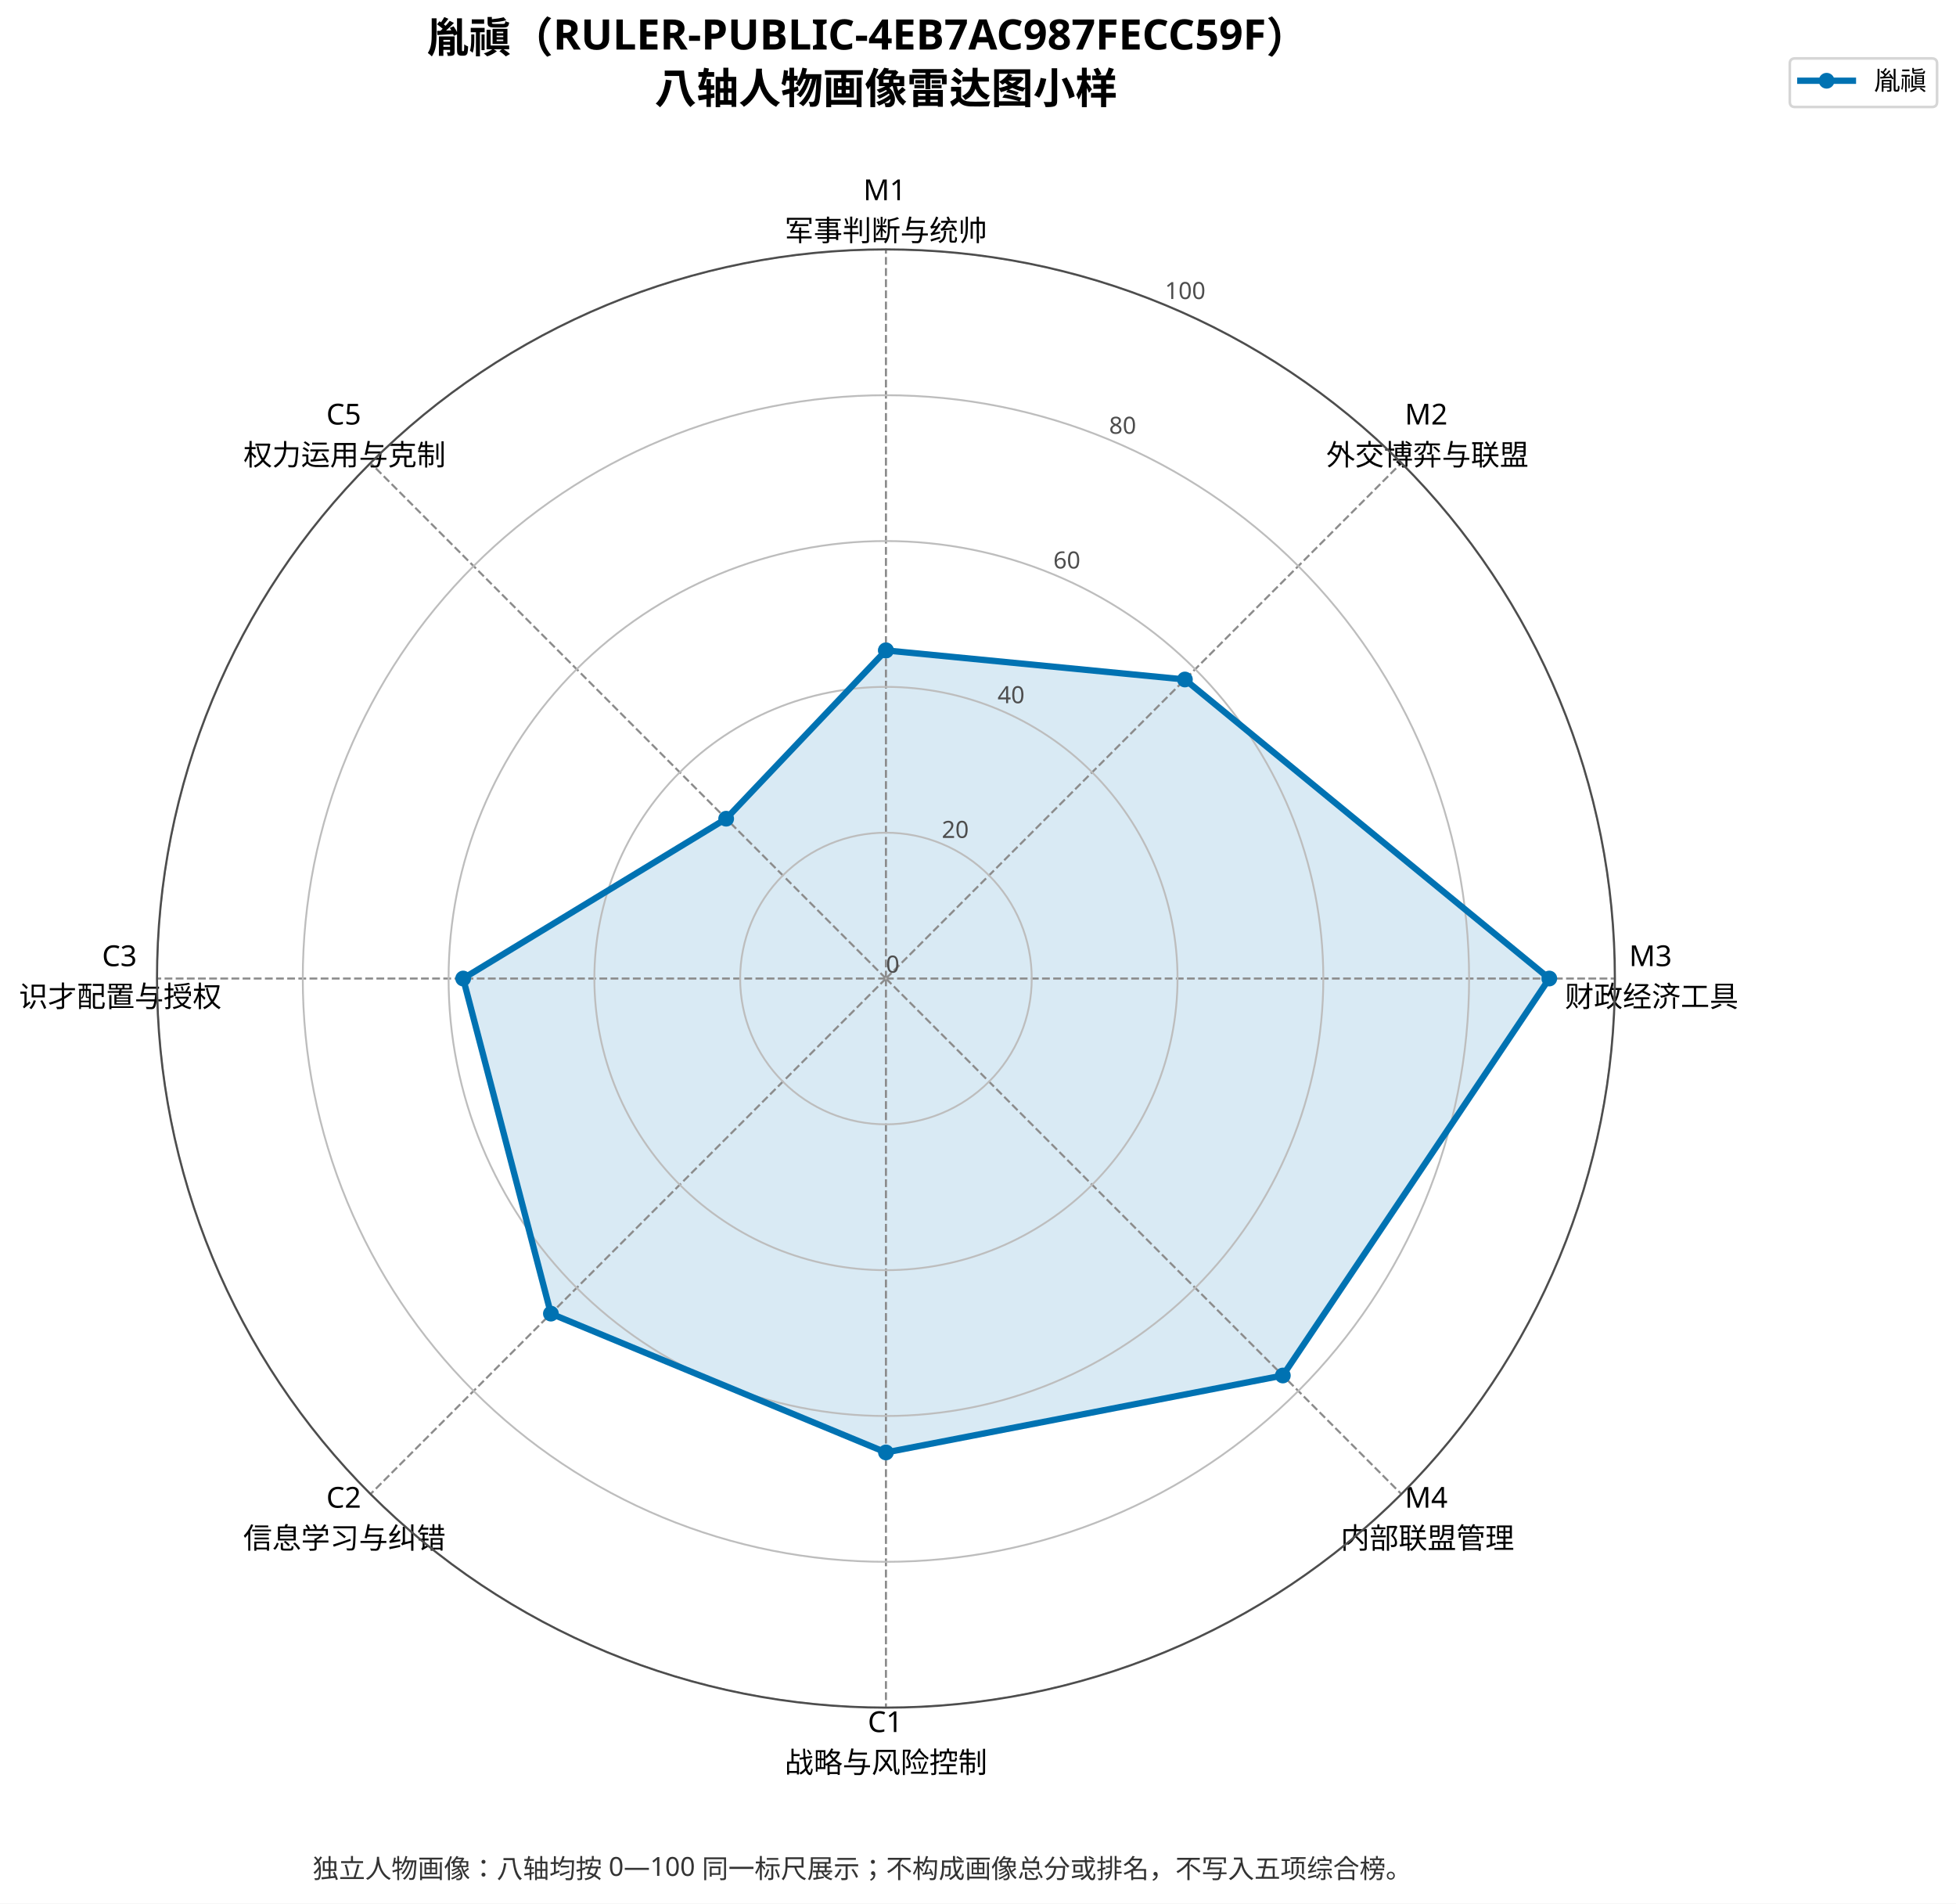
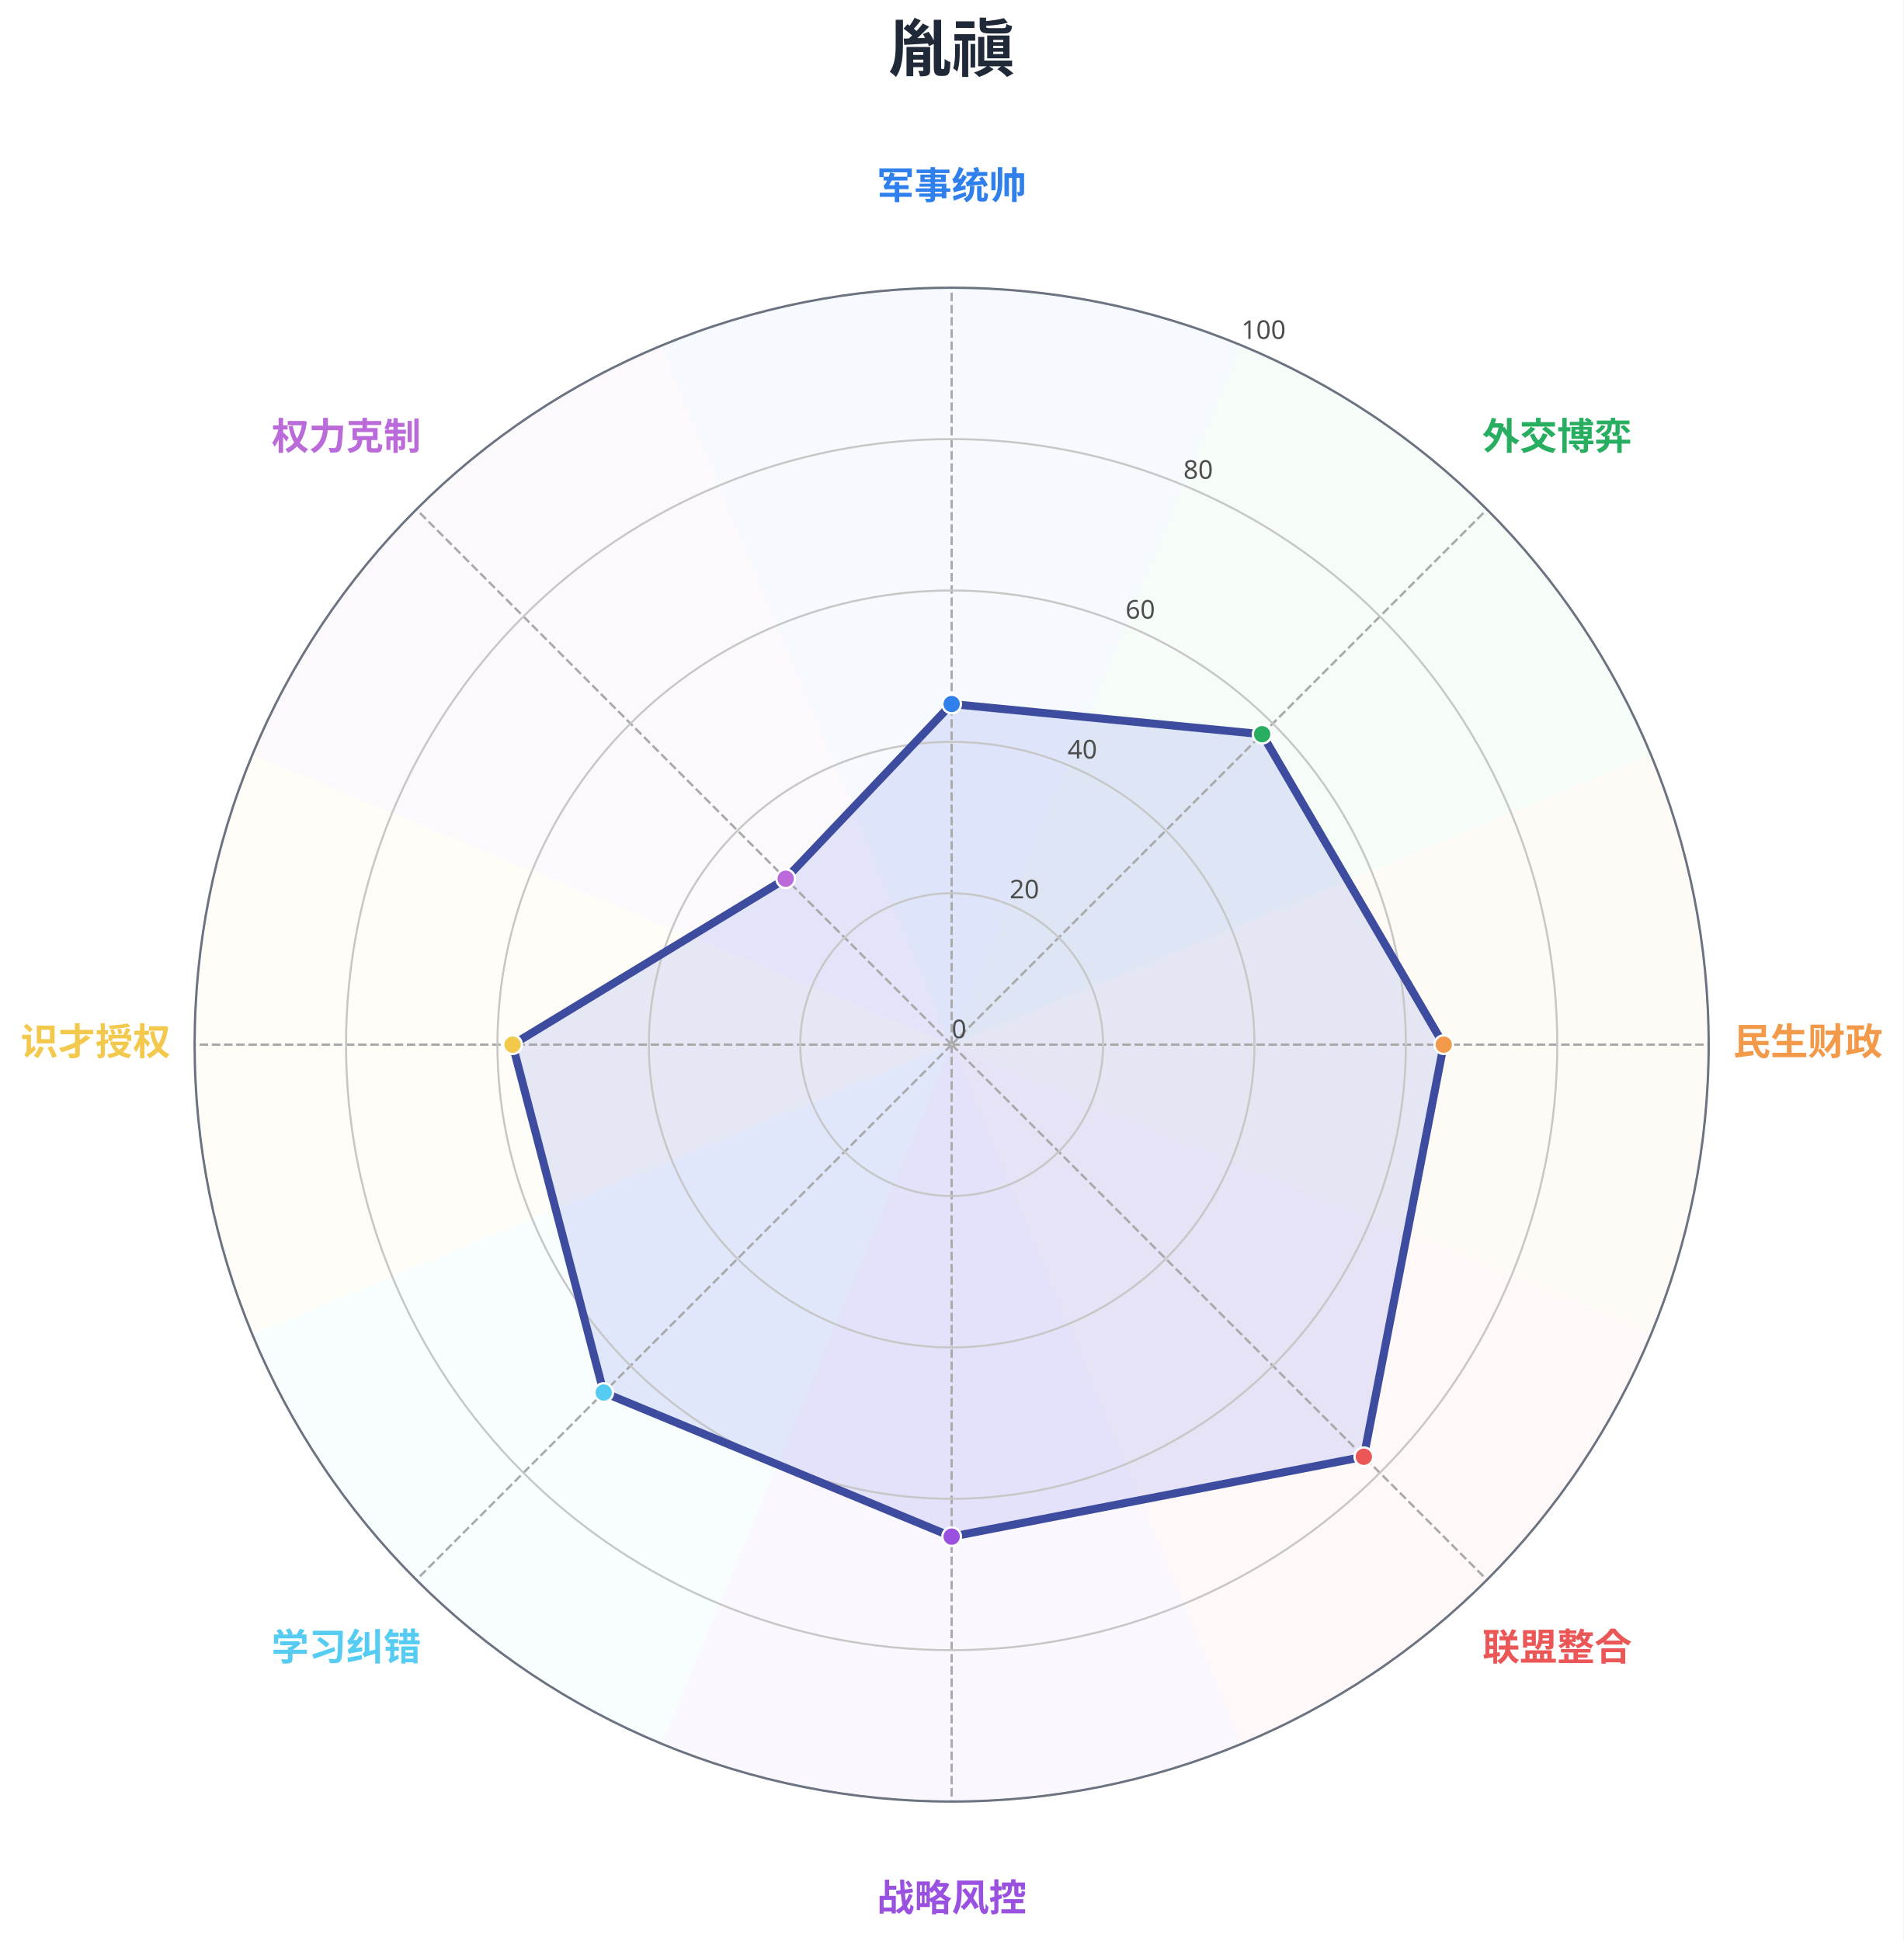
- <svg xmlns="http://www.w3.org/2000/svg" xmlns:xlink="http://www.w3.org/1999/xlink" width="743.812pt" height="723.708pt" viewBox="0 0 743.812 723.708" version="1.1">
+ <svg xmlns="http://www.w3.org/2000/svg" xmlns:xlink="http://www.w3.org/1999/xlink" width="662.08pt" height="675.29pt" viewBox="0 0 662.08 675.29" version="1.1">
  <defs>
    <style type="text/css">*{stroke-linejoin: round; stroke-linecap: butt}</style>
  </defs>
  <g id="figure_1">
    <g id="patch_1">
-       <path d="M 0 723.708  L 743.812 723.708  L 743.812 -0  L 0 -0  z " style="fill: #ffffff" />
+       <path d="M 0 675.29 L 662.08 675.29 L 662.08 -0 L 0 -0 z " style="fill: #ffffff" />
    </g>
    <g id="axes_1">
      <g id="patch_2">
-         <path d="M 614.1 372.022  C 614.1 335.62 606.93 299.572 592.999 265.942  C 579.069 232.311 558.65 201.751 532.91 176.012  C 507.17 150.272 476.611 129.852 442.98 115.922  C 409.349 101.992 373.302 94.822 336.9 94.822  C 300.498 94.822 264.451 101.992 230.82 115.922  C 197.189 129.852 166.63 150.272 140.89 176.012  C 115.15 201.751 94.731 232.311 80.801 265.942  C 66.87 299.572 59.7 335.62 59.7 372.022  C 59.7 408.423 66.87 444.471 80.801 478.101  C 94.731 511.732 115.15 542.292 140.89 568.032  C 166.63 593.771 197.189 614.191 230.82 628.121  C 264.451 642.051 300.498 649.222 336.9 649.222  C 373.302 649.222 409.349 642.051 442.98 628.121  C 476.611 614.191 507.17 593.771 532.91 568.032  C 558.65 542.292 579.069 511.732 592.999 478.101  C 606.93 444.471 614.1 408.423 614.1 372.022  M 336.9 372.022  C 336.9 372.022 336.9 372.022 336.9 372.022  C 336.9 372.022 336.9 372.022 336.9 372.022  C 336.9 372.022 336.9 372.022 336.9 372.022  C 336.9 372.022 336.9 372.022 336.9 372.022  C 336.9 372.022 336.9 372.022 336.9 372.022  C 336.9 372.022 336.9 372.022 336.9 372.022  C 336.9 372.022 336.9 372.022 336.9 372.022  C 336.9 372.022 336.9 372.022 336.9 372.022  C 336.9 372.022 336.9 372.022 336.9 372.022  C 336.9 372.022 336.9 372.022 336.9 372.022  C 336.9 372.022 336.9 372.022 336.9 372.022  C 336.9 372.022 336.9 372.022 336.9 372.022  C 336.9 372.022 336.9 372.022 336.9 372.022  C 336.9 372.022 336.9 372.022 336.9 372.022  C 336.9 372.022 336.9 372.022 336.9 372.022  C 336.9 372.022 336.9 372.022 336.9 372.022  z " style="fill: #ffffff" />
+         <path d="M 594.38 363.438 C 594.38 328.857 587.568 294.611 574.334 262.662 C 561.101 230.713 541.702 201.681 517.25 177.229 C 492.797 152.776 463.765 133.377 431.816 120.144 C 399.867 106.91 365.621 100.098 331.04 100.098 C 296.459 100.098 262.213 106.91 230.264 120.144 C 198.315 133.377 169.283 152.776 144.831 177.229 C 120.378 201.681 100.979 230.713 87.746 262.662 C 74.512 294.611 67.7 328.857 67.7 363.438 C 67.7 398.02 74.512 432.265 87.746 464.214 C 100.979 496.163 120.378 525.195 144.831 549.648 C 169.283 574.1 198.315 593.499 230.264 606.732 C 262.213 619.966 296.459 626.778 331.04 626.778 C 365.621 626.778 399.867 619.966 431.816 606.732 C 463.765 593.499 492.797 574.1 517.25 549.648 C 541.702 525.195 561.101 496.163 574.334 464.214 C 587.568 432.265 594.38 398.02 594.38 363.438 M 331.04 363.438 C 331.04 363.438 331.04 363.438 331.04 363.438 C 331.04 363.438 331.04 363.438 331.04 363.438 C 331.04 363.438 331.04 363.438 331.04 363.438 C 331.04 363.438 331.04 363.438 331.04 363.438 C 331.04 363.438 331.04 363.438 331.04 363.438 C 331.04 363.438 331.04 363.438 331.04 363.438 C 331.04 363.438 331.04 363.438 331.04 363.438 C 331.04 363.438 331.04 363.438 331.04 363.438 C 331.04 363.438 331.04 363.438 331.04 363.438 C 331.04 363.438 331.04 363.438 331.04 363.438 C 331.04 363.438 331.04 363.438 331.04 363.438 C 331.04 363.438 331.04 363.438 331.04 363.438 C 331.04 363.438 331.04 363.438 331.04 363.438 C 331.04 363.438 331.04 363.438 331.04 363.438 C 331.04 363.438 331.04 363.438 331.04 363.438 C 331.04 363.438 331.04 363.438 331.04 363.438 z " style="fill: #ffffff" />
      </g>
      <g id="patch_3">
-         <path d="M 336.9 247.282  L 450.586 258.336  L 589.152 372.022  L 487.828 522.949  L 336.9 552.202  L 209.494 499.428  L 176.124 372.022  L 276.137 311.259  z " clip-path="url(#p56041e6bff)" style="fill: #0072b2; opacity: 0.15; stroke: #0072b2; stroke-linejoin: miter" />
+         <path d="M 331.04 363.438 C 331.04 363.438 331.04 363.438 331.04 363.438 C 331.04 363.438 331.04 363.438 331.04 363.438 L 431.816 120.144 C 399.867 106.91 365.621 100.098 331.04 100.098 C 296.459 100.098 262.213 106.91 230.264 120.144 z " clip-path="url(#p7ce201e390)" style="fill: #2f80ed; opacity: 0.045" />
+       </g>
+       <g id="patch_4">
+         <path d="M 331.04 363.438 C 331.04 363.438 331.04 363.438 331.04 363.438 C 331.04 363.438 331.04 363.438 331.04 363.438 L 574.334 262.662 C 561.101 230.713 541.702 201.681 517.25 177.229 C 492.797 152.776 463.765 133.377 431.816 120.144 z " clip-path="url(#p7ce201e390)" style="fill: #27ae60; opacity: 0.045" />
+       </g>
+       <g id="patch_5">
+         <path d="M 331.04 363.438 C 331.04 363.438 331.04 363.438 331.04 363.438 C 331.04 363.438 331.04 363.438 331.04 363.438 L 574.334 464.214 C 587.568 432.265 594.38 398.02 594.38 363.438 C 594.38 328.857 587.568 294.611 574.334 262.662 z " clip-path="url(#p7ce201e390)" style="fill: #f2994a; opacity: 0.045" />
+       </g>
+       <g id="patch_6">
+         <path d="M 331.04 363.438 C 331.04 363.438 331.04 363.438 331.04 363.438 C 331.04 363.438 331.04 363.438 331.04 363.438 L 431.816 606.732 C 463.765 593.499 492.797 574.1 517.25 549.648 C 541.702 525.195 561.101 496.163 574.334 464.214 z " clip-path="url(#p7ce201e390)" style="fill: #eb5757; opacity: 0.045" />
+       </g>
+       <g id="patch_7">
+         <path d="M 331.04 363.438 C 331.04 363.438 331.04 363.438 331.04 363.438 C 331.04 363.438 331.04 363.438 331.04 363.438 L 230.264 606.732 C 262.213 619.966 296.459 626.778 331.04 626.778 C 365.621 626.778 399.867 619.966 431.816 606.732 z " clip-path="url(#p7ce201e390)" style="fill: #9b51e0; opacity: 0.045" />
+       </g>
+       <g id="patch_8">
+         <path d="M 331.04 363.438 C 331.04 363.438 331.04 363.438 331.04 363.438 C 331.04 363.438 331.04 363.438 331.04 363.438 L 87.746 464.214 C 100.979 496.163 120.378 525.195 144.831 549.648 C 169.283 574.1 198.315 593.499 230.264 606.732 z " clip-path="url(#p7ce201e390)" style="fill: #56ccf2; opacity: 0.045" />
+       </g>
+       <g id="patch_9">
+         <path d="M 331.04 363.438 C 331.04 363.438 331.04 363.438 331.04 363.438 C 331.04 363.438 331.04 363.438 331.04 363.438 L 87.746 262.662 C 74.512 294.611 67.7 328.857 67.7 363.438 C 67.7 398.02 74.512 432.265 87.746 464.214 z " clip-path="url(#p7ce201e390)" style="fill: #f2c94c; opacity: 0.045" />
+       </g>
+       <g id="patch_10">
+         <path d="M 331.04 363.438 C 331.04 363.438 331.04 363.438 331.04 363.438 C 331.04 363.438 331.04 363.438 331.04 363.438 L 230.264 120.144 C 198.315 133.377 169.283 152.776 144.831 177.229 C 120.378 201.681 100.979 230.713 87.746 262.662 z " clip-path="url(#p7ce201e390)" style="fill: #bb6bd9; opacity: 0.045" />
+       </g>
+       <g id="patch_11">
+         <path d="M 331.04 244.935 L 439.042 255.437 L 502.211 363.438 L 474.421 506.819 L 331.04 534.609 L 210.004 484.474 L 178.303 363.438 L 273.315 305.713 z " clip-path="url(#p7ce201e390)" style="fill: #5e72e4; opacity: 0.16; stroke: #5e72e4; stroke-linejoin: miter" />
      </g>
      <g id="matplotlib.axis_1">
        <g id="xtick_1">
          <g id="line2d_1">
-             <path d="M 336.9 372.022  L 336.9 94.822  " clip-path="url(#p56041e6bff)" style="fill: none; stroke-dasharray: 2.96,1.28; stroke-dashoffset: 0; stroke: #8c8c8c; stroke-width: 0.8" />
+             <path d="M 331.04 363.438 L 331.04 100.098 " clip-path="url(#p7ce201e390)" style="fill: none; stroke-dasharray: 2.96,1.28; stroke-dashoffset: 0; stroke: #a9a9a9; stroke-width: 0.8" />
          </g>
          <g id="text_1">
-             <text style="font-size: 11px; font-family: 'Microsoft YaHei'" transform="translate(328.3011 76.10863)">M1</text>
-             <text style="font-size: 11px; font-family: 'Microsoft YaHei'" transform="translate(298.4 91.59319)">军事判断与统帅</text>
+             <text style="font-weight: 600; font-size: 13px; font-family: 'Microsoft YaHei'; text-anchor: middle; fill: #2f80ed" x="331.04" y="69.178" transform="rotate(-0 331.04 69.17812)">军事统帅</text>
          </g>
        </g>
        <g id="xtick_2">
          <g id="line2d_2">
-             <path d="M 336.9 372.022  L 532.91 176.012  " clip-path="url(#p56041e6bff)" style="fill: none; stroke-dasharray: 2.96,1.28; stroke-dashoffset: 0; stroke: #8c8c8c; stroke-width: 0.8" />
+             <path d="M 331.04 363.438 L 517.25 177.229 " clip-path="url(#p7ce201e390)" style="fill: none; stroke-dasharray: 2.96,1.28; stroke-dashoffset: 0; stroke: #a9a9a9; stroke-width: 0.8" />
          </g>
          <g id="text_2">
-             <text style="font-size: 11px; font-family: 'Microsoft YaHei'" transform="translate(534.2106 161.3991)">M2</text>
-             <text style="font-size: 11px; font-family: 'Microsoft YaHei'" transform="translate(504.3095 176.8837)">外交博弈与联盟</text>
+             <text style="font-weight: 600; font-size: 13px; font-family: 'Microsoft YaHei'; text-anchor: middle; fill: #27ae60" x="541.645" y="156.413" transform="rotate(-0 541.6447 156.4134)">外交博弈</text>
          </g>
        </g>
        <g id="xtick_3">
          <g id="line2d_3">
-             <path d="M 336.9 372.022  L 614.1 372.022  " clip-path="url(#p56041e6bff)" style="fill: none; stroke-dasharray: 2.96,1.28; stroke-dashoffset: 0; stroke: #8c8c8c; stroke-width: 0.8" />
+             <path d="M 331.04 363.438 L 594.38 363.438 " clip-path="url(#p7ce201e390)" style="fill: none; stroke-dasharray: 2.96,1.28; stroke-dashoffset: 0; stroke: #a9a9a9; stroke-width: 0.8" />
          </g>
          <g id="text_3">
-             <text style="font-size: 11px; font-family: 'Microsoft YaHei'" transform="translate(619.5011 367.3086)">M3</text>
-             <text style="font-size: 11px; font-family: 'Microsoft YaHei'" transform="translate(595.1 382.7932)">财政经济工具</text>
+             <text style="font-weight: 600; font-size: 13px; font-family: 'Microsoft YaHei'; text-anchor: middle; fill: #f2994a" x="628.88" y="367.018" transform="rotate(-0 628.88 367.0181)">民生财政</text>
          </g>
        </g>
        <g id="xtick_4">
          <g id="line2d_4">
-             <path d="M 336.9 372.022  L 532.91 568.032  " clip-path="url(#p56041e6bff)" style="fill: none; stroke-dasharray: 2.96,1.28; stroke-dashoffset: 0; stroke: #8c8c8c; stroke-width: 0.8" />
+             <path d="M 331.04 363.438 L 517.25 549.648 " clip-path="url(#p7ce201e390)" style="fill: none; stroke-dasharray: 2.96,1.28; stroke-dashoffset: 0; stroke: #a9a9a9; stroke-width: 0.8" />
          </g>
          <g id="text_4">
-             <text style="font-size: 11px; font-family: 'Microsoft YaHei'" transform="translate(534.2106 573.2181)">M4</text>
-             <text style="font-size: 11px; font-family: 'Microsoft YaHei'" transform="translate(509.8095 588.7027)">内部联盟管理</text>
+             <text style="font-weight: 600; font-size: 13px; font-family: 'Microsoft YaHei'; text-anchor: middle; fill: #eb5757" x="541.645" y="577.623" transform="rotate(-0 541.6447 577.6228)">联盟整合</text>
          </g>
        </g>
        <g id="xtick_5">
          <g id="line2d_5">
-             <path d="M 336.9 372.022  L 336.9 649.222  " clip-path="url(#p56041e6bff)" style="fill: none; stroke-dasharray: 2.96,1.28; stroke-dashoffset: 0; stroke: #8c8c8c; stroke-width: 0.8" />
+             <path d="M 331.04 363.438 L 331.04 626.778 " clip-path="url(#p7ce201e390)" style="fill: none; stroke-dasharray: 2.96,1.28; stroke-dashoffset: 0; stroke: #a9a9a9; stroke-width: 0.8" />
          </g>
          <g id="text_5">
-             <text style="font-size: 11px; font-family: 'Microsoft YaHei'" transform="translate(329.9958 658.5086)">C1</text>
-             <text style="font-size: 11px; font-family: 'Microsoft YaHei'" transform="translate(298.4 673.9932)">战略与风险控制</text>
+             <text style="font-weight: 600; font-size: 13px; font-family: 'Microsoft YaHei'; text-anchor: middle; fill: #9b51e0" x="331.04" y="664.858" transform="rotate(-0 331.04 664.8581)">战略风控</text>
          </g>
        </g>
        <g id="xtick_6">
          <g id="line2d_6">
-             <path d="M 336.9 372.022  L 140.89 568.032  " clip-path="url(#p56041e6bff)" style="fill: none; stroke-dasharray: 2.96,1.28; stroke-dashoffset: 0; stroke: #8c8c8c; stroke-width: 0.8" />
+             <path d="M 331.04 363.438 L 144.831 549.648 " clip-path="url(#p7ce201e390)" style="fill: none; stroke-dasharray: 2.96,1.28; stroke-dashoffset: 0; stroke: #a9a9a9; stroke-width: 0.8" />
          </g>
          <g id="text_6">
-             <text style="font-size: 11px; font-family: 'Microsoft YaHei'" transform="translate(124.0863 573.2181)">C2</text>
-             <text style="font-size: 11px; font-family: 'Microsoft YaHei'" transform="translate(92.4905 588.7027)">信息学习与纠错</text>
+             <text style="font-weight: 600; font-size: 13px; font-family: 'Microsoft YaHei'; text-anchor: middle; fill: #56ccf2" x="120.435" y="577.623" transform="rotate(-0 120.4353 577.6228)">学习纠错</text>
          </g>
        </g>
        <g id="xtick_7">
          <g id="line2d_7">
-             <path d="M 336.9 372.022  L 59.7 372.022  " clip-path="url(#p56041e6bff)" style="fill: none; stroke-dasharray: 2.96,1.28; stroke-dashoffset: 0; stroke: #8c8c8c; stroke-width: 0.8" />
+             <path d="M 331.04 363.438 L 67.7 363.438 " clip-path="url(#p7ce201e390)" style="fill: none; stroke-dasharray: 2.96,1.28; stroke-dashoffset: 0; stroke: #a9a9a9; stroke-width: 0.8" />
          </g>
          <g id="text_7">
-             <text style="font-size: 11px; font-family: 'Microsoft YaHei'" transform="translate(38.79578 367.3086)">C3</text>
-             <text style="font-size: 11px; font-family: 'Microsoft YaHei'" transform="translate(7.2 382.7932)">识才配置与授权</text>
+             <text style="font-weight: 600; font-size: 13px; font-family: 'Microsoft YaHei'; text-anchor: middle; fill: #f2c94c" x="33.2" y="367.018" transform="rotate(-0 33.2 367.0181)">识才授权</text>
          </g>
        </g>
        <g id="xtick_8">
          <g id="line2d_8">
-             <path d="M 336.9 372.022  L 140.89 176.012  " clip-path="url(#p56041e6bff)" style="fill: none; stroke-dasharray: 2.96,1.28; stroke-dashoffset: 0; stroke: #8c8c8c; stroke-width: 0.8" />
+             <path d="M 331.04 363.438 L 144.831 177.229 " clip-path="url(#p7ce201e390)" style="fill: none; stroke-dasharray: 2.96,1.28; stroke-dashoffset: 0; stroke: #a9a9a9; stroke-width: 0.8" />
          </g>
          <g id="text_8">
-             <text style="font-size: 11px; font-family: 'Microsoft YaHei'" transform="translate(124.0863 161.3991)">C5</text>
-             <text style="font-size: 11px; font-family: 'Microsoft YaHei'" transform="translate(92.4905 176.8837)">权力运用与克制</text>
+             <text style="font-weight: 600; font-size: 13px; font-family: 'Microsoft YaHei'; text-anchor: middle; fill: #bb6bd9" x="120.435" y="156.413" transform="rotate(-0 120.4353 156.4134)">权力克制</text>
          </g>
        </g>
      </g>
      <g id="matplotlib.axis_2">
        <g id="ytick_1">
          <g id="line2d_9">
-             <path d="M 336.9 372.022  C 336.9 372.022 336.9 372.022 336.9 372.022  C 336.9 372.022 336.9 372.022 336.9 372.022  C 336.9 372.022 336.9 372.022 336.9 372.022  C 336.9 372.022 336.9 372.022 336.9 372.022  C 336.9 372.022 336.9 372.022 336.9 372.022  C 336.9 372.022 336.9 372.022 336.9 372.022  C 336.9 372.022 336.9 372.022 336.9 372.022  C 336.9 372.022 336.9 372.022 336.9 372.022  C 336.9 372.022 336.9 372.022 336.9 372.022  C 336.9 372.022 336.9 372.022 336.9 372.022  C 336.9 372.022 336.9 372.022 336.9 372.022  C 336.9 372.022 336.9 372.022 336.9 372.022  C 336.9 372.022 336.9 372.022 336.9 372.022  C 336.9 372.022 336.9 372.022 336.9 372.022  C 336.9 372.022 336.9 372.022 336.9 372.022  C 336.9 372.022 336.9 372.022 336.9 372.022  " clip-path="url(#p56041e6bff)" style="fill: none; stroke: #bdbdbd; stroke-width: 0.7; stroke-linecap: square" />
+             <path d="M 331.04 363.438 C 331.04 363.438 331.04 363.438 331.04 363.438 C 331.04 363.438 331.04 363.438 331.04 363.438 C 331.04 363.438 331.04 363.438 331.04 363.438 C 331.04 363.438 331.04 363.438 331.04 363.438 C 331.04 363.438 331.04 363.438 331.04 363.438 C 331.04 363.438 331.04 363.438 331.04 363.438 C 331.04 363.438 331.04 363.438 331.04 363.438 C 331.04 363.438 331.04 363.438 331.04 363.438 C 331.04 363.438 331.04 363.438 331.04 363.438 C 331.04 363.438 331.04 363.438 331.04 363.438 C 331.04 363.438 331.04 363.438 331.04 363.438 C 331.04 363.438 331.04 363.438 331.04 363.438 C 331.04 363.438 331.04 363.438 331.04 363.438 C 331.04 363.438 331.04 363.438 331.04 363.438 C 331.04 363.438 331.04 363.438 331.04 363.438 C 331.04 363.438 331.04 363.438 331.04 363.438 " clip-path="url(#p7ce201e390)" style="fill: none; stroke: #c7c7c7; stroke-width: 0.7; stroke-linecap: square" />
          </g>
          <g id="text_9">
-             <text style="font-size: 9px; font-family: 'Microsoft YaHei'; text-anchor: start; fill: #4d4d4d" x="336.9" y="369.784" transform="rotate(-0 336.9 369.7843)">0</text>
+             <text style="font-size: 9px; font-family: 'Microsoft YaHei'; text-anchor: start; fill: #4d4d4d" x="331.04" y="361.201" transform="rotate(-0 331.04 361.2007)">0</text>
          </g>
        </g>
        <g id="ytick_2">
          <g id="line2d_10">
-             <path d="M 336.9 316.582  C 344.18 316.582 351.39 318.016 358.116 320.802  C 364.842 323.588 370.954 327.672 376.102 332.82  C 381.25 337.968 385.334 344.08 388.12 350.806  C 390.906 357.532 392.34 364.741 392.34 372.022  C 392.34 379.302 390.906 386.511 388.12 393.238  C 385.334 399.964 381.25 406.076 376.102 411.224  C 370.954 416.372 364.842 420.455 358.116 423.241  C 351.39 426.028 344.18 427.462 336.9 427.462  C 329.62 427.462 322.41 426.028 315.684 423.241  C 308.958 420.455 302.846 416.372 297.698 411.224  C 292.55 406.076 288.466 399.964 285.68 393.238  C 282.894 386.511 281.46 379.302 281.46 372.022  C 281.46 364.741 282.894 357.532 285.68 350.806  C 288.466 344.08 292.55 337.968 297.698 332.82  C 302.846 327.672 308.958 323.588 315.684 320.802  C 322.41 318.016 329.62 316.582 336.9 316.582  " clip-path="url(#p56041e6bff)" style="fill: none; stroke: #bdbdbd; stroke-width: 0.7; stroke-linecap: square" />
+             <path d="M 331.04 310.77 C 337.956 310.77 344.805 312.132 351.195 314.779 C 357.585 317.426 363.391 321.306 368.282 326.196 C 373.172 331.087 377.052 336.893 379.699 343.283 C 382.346 349.673 383.708 356.522 383.708 363.438 C 383.708 370.354 382.346 377.203 379.699 383.593 C 377.052 389.983 373.172 395.789 368.282 400.68 C 363.391 405.571 357.585 409.45 351.195 412.097 C 344.805 414.744 337.956 416.106 331.04 416.106 C 324.124 416.106 317.275 414.744 310.885 412.097 C 304.495 409.45 298.689 405.571 293.798 400.68 C 288.908 395.789 285.028 389.983 282.381 383.593 C 279.734 377.203 278.372 370.354 278.372 363.438 C 278.372 356.522 279.734 349.673 282.381 343.283 C 285.028 336.893 288.908 331.087 293.798 326.196 C 298.689 321.306 304.495 317.426 310.885 314.779 C 317.275 312.132 324.124 310.77 331.04 310.77 " clip-path="url(#p7ce201e390)" style="fill: none; stroke: #c7c7c7; stroke-width: 0.7; stroke-linecap: square" />
          </g>
          <g id="text_10">
-             <text style="font-size: 9px; font-family: 'Microsoft YaHei'; text-anchor: start; fill: #4d4d4d" x="358.116" y="318.564" transform="rotate(-0 358.116 318.5644)">20</text>
+             <text style="font-size: 9px; font-family: 'Microsoft YaHei'; text-anchor: start; fill: #4d4d4d" x="351.195" y="312.542" transform="rotate(-0 351.1952 312.5418)">20</text>
          </g>
        </g>
        <g id="ytick_3">
          <g id="line2d_11">
-             <path d="M 336.9 261.142  C 351.461 261.142 365.88 264.01 379.332 269.582  C 392.784 275.154 405.008 283.322 415.304 293.618  C 425.6 303.914 433.768 316.137 439.34 329.59  C 444.912 343.042 447.78 357.461 447.78 372.022  C 447.78 386.582 444.912 401.001 439.34 414.454  C 433.768 427.906 425.6 440.13 415.304 450.426  C 405.008 460.722 392.784 468.889 379.332 474.461  C 365.88 480.033 351.461 482.902 336.9 482.902  C 322.339 482.902 307.92 480.033 294.468 474.461  C 281.016 468.889 268.792 460.722 258.496 450.426  C 248.2 440.13 240.032 427.906 234.46 414.454  C 228.888 401.001 226.02 386.582 226.02 372.022  C 226.02 357.461 228.888 343.042 234.46 329.59  C 240.032 316.137 248.2 303.914 258.496 293.618  C 268.792 283.322 281.016 275.154 294.468 269.582  C 307.92 264.01 322.339 261.142 336.9 261.142  " clip-path="url(#p56041e6bff)" style="fill: none; stroke: #bdbdbd; stroke-width: 0.7; stroke-linecap: square" />
+             <path d="M 331.04 258.102 C 344.873 258.102 358.571 260.827 371.35 266.12 C 384.13 271.414 395.743 279.173 405.524 288.954 C 415.305 298.735 423.064 310.348 428.358 323.128 C 433.651 335.907 436.376 349.605 436.376 363.438 C 436.376 377.271 433.651 390.969 428.358 403.748 C 423.064 416.528 415.305 428.141 405.524 437.922 C 395.743 447.703 384.13 455.462 371.35 460.756 C 358.571 466.049 344.873 468.774 331.04 468.774 C 317.207 468.774 303.509 466.049 290.73 460.756 C 277.95 455.462 266.337 447.703 256.556 437.922 C 246.775 428.141 239.016 416.528 233.722 403.748 C 228.429 390.969 225.704 377.271 225.704 363.438 C 225.704 349.605 228.429 335.907 233.722 323.128 C 239.016 310.348 246.775 298.735 256.556 288.954 C 266.337 279.173 277.95 271.414 290.73 266.12 C 303.509 260.827 317.207 258.102 331.04 258.102 " clip-path="url(#p7ce201e390)" style="fill: none; stroke: #c7c7c7; stroke-width: 0.7; stroke-linecap: square" />
          </g>
          <g id="text_11">
-             <text style="font-size: 9px; font-family: 'Microsoft YaHei'; text-anchor: start; fill: #4d4d4d" x="379.332" y="267.345" transform="rotate(-0 379.3319 267.3445)">40</text>
+             <text style="font-size: 9px; font-family: 'Microsoft YaHei'; text-anchor: start; fill: #4d4d4d" x="371.35" y="263.883" transform="rotate(-0 371.3503 263.8829)">40</text>
          </g>
        </g>
        <g id="ytick_4">
          <g id="line2d_12">
-             <path d="M 336.9 205.702  C 358.741 205.702 380.37 210.004 400.548 218.362  C 420.726 226.72 439.062 238.972 454.506 254.416  C 469.95 269.859 482.201 288.195 490.56 308.374  C 498.918 328.552 503.22 350.181 503.22 372.022  C 503.22 393.863 498.918 415.491 490.56 435.67  C 482.201 455.848 469.95 474.184 454.506 489.628  C 439.062 505.071 420.726 517.323 400.548 525.681  C 380.37 534.039 358.741 538.342 336.9 538.342  C 315.059 538.342 293.43 534.039 273.252 525.681  C 253.074 517.323 234.738 505.071 219.294 489.628  C 203.85 474.184 191.599 455.848 183.24 435.67  C 174.882 415.491 170.58 393.863 170.58 372.022  C 170.58 350.181 174.882 328.552 183.24 308.374  C 191.599 288.195 203.85 269.859 219.294 254.416  C 234.738 238.972 253.074 226.72 273.252 218.362  C 293.43 210.004 315.059 205.702 336.9 205.702  " clip-path="url(#p56041e6bff)" style="fill: none; stroke: #bdbdbd; stroke-width: 0.7; stroke-linecap: square" />
+             <path d="M 331.04 205.434 C 351.789 205.434 372.336 209.521 391.506 217.461 C 410.675 225.402 428.094 237.041 442.766 251.712 C 457.437 266.384 469.076 283.803 477.017 302.973 C 484.957 322.142 489.044 342.689 489.044 363.438 C 489.044 384.187 484.957 404.734 477.017 423.904 C 469.076 443.073 457.437 460.492 442.766 475.164 C 428.094 489.835 410.675 501.474 391.506 509.415 C 372.336 517.355 351.789 521.442 331.04 521.442 C 310.291 521.442 289.744 517.355 270.574 509.415 C 251.405 501.474 233.986 489.835 219.314 475.164 C 204.643 460.492 193.004 443.073 185.063 423.904 C 177.123 404.734 173.036 384.187 173.036 363.438 C 173.036 342.689 177.123 322.142 185.063 302.973 C 193.004 283.803 204.643 266.384 219.314 251.712 C 233.986 237.041 251.405 225.402 270.574 217.461 C 289.744 209.521 310.291 205.434 331.04 205.434 " clip-path="url(#p7ce201e390)" style="fill: none; stroke: #c7c7c7; stroke-width: 0.7; stroke-linecap: square" />
          </g>
          <g id="text_12">
-             <text style="font-size: 9px; font-family: 'Microsoft YaHei'; text-anchor: start; fill: #4d4d4d" x="400.548" y="216.125" transform="rotate(-0 400.5479 216.1246)">60</text>
+             <text style="font-size: 9px; font-family: 'Microsoft YaHei'; text-anchor: start; fill: #4d4d4d" x="391.506" y="215.224" transform="rotate(-0 391.5055 215.224)">60</text>
          </g>
        </g>
        <g id="ytick_5">
          <g id="line2d_13">
-             <path d="M 336.9 150.262  C 366.021 150.262 394.859 155.998 421.764 167.142  C 448.668 178.286 473.116 194.622 493.708 215.214  C 514.3 235.805 530.635 260.253 541.78 287.158  C 552.924 314.062 558.66 342.9 558.66 372.022  C 558.66 401.143 552.924 429.981 541.78 456.885  C 530.635 483.79 514.3 508.238 493.708 528.83  C 473.116 549.421 448.668 565.757 421.764 576.901  C 394.859 588.045 366.021 593.782 336.9 593.782  C 307.779 593.782 278.941 588.045 252.036 576.901  C 225.132 565.757 200.684 549.421 180.092 528.83  C 159.5 508.238 143.165 483.79 132.02 456.885  C 120.876 429.981 115.14 401.143 115.14 372.022  C 115.14 342.9 120.876 314.062 132.02 287.158  C 143.165 260.253 159.5 235.805 180.092 215.214  C 200.684 194.622 225.132 178.286 252.036 167.142  C 278.941 155.998 307.779 150.262 336.9 150.262  " clip-path="url(#p56041e6bff)" style="fill: none; stroke: #bdbdbd; stroke-width: 0.7; stroke-linecap: square" />
+             <path d="M 331.04 152.766 C 358.705 152.766 386.101 158.215 411.661 168.802 C 437.22 179.39 460.445 194.908 480.008 214.47 C 499.57 234.033 515.089 257.258 525.676 282.817 C 536.263 308.377 541.712 335.773 541.712 363.438 C 541.712 391.103 536.263 418.499 525.676 444.059 C 515.089 469.618 499.57 492.843 480.008 512.406 C 460.445 531.968 437.22 547.487 411.661 558.074 C 386.101 568.661 358.705 574.11 331.04 574.11 C 303.375 574.11 275.979 568.661 250.419 558.074 C 224.86 547.487 201.635 531.968 182.072 512.406 C 162.51 492.843 146.991 469.618 136.404 444.059 C 125.817 418.499 120.368 391.103 120.368 363.438 C 120.368 335.773 125.817 308.377 136.404 282.817 C 146.991 257.258 162.51 234.033 182.072 214.47 C 201.635 194.908 224.86 179.39 250.419 168.802 C 275.979 158.215 303.375 152.766 331.04 152.766 " clip-path="url(#p7ce201e390)" style="fill: none; stroke: #c7c7c7; stroke-width: 0.7; stroke-linecap: square" />
          </g>
          <g id="text_13">
-             <text style="font-size: 9px; font-family: 'Microsoft YaHei'; text-anchor: start; fill: #4d4d4d" x="421.764" y="164.905" transform="rotate(-0 421.7639 164.9047)">80</text>
+             <text style="font-size: 9px; font-family: 'Microsoft YaHei'; text-anchor: start; fill: #4d4d4d" x="411.661" y="166.565" transform="rotate(-0 411.6607 166.5652)">80</text>
          </g>
        </g>
        <g id="ytick_6">
          <g id="line2d_14">
-             <path d="M 336.9 94.822  C 373.302 94.822 409.349 101.992 442.98 115.922  C 476.611 129.852 507.17 150.272 532.91 176.012  C 558.65 201.751 579.069 232.311 592.999 265.942  C 606.93 299.572 614.1 335.62 614.1 372.022  C 614.1 408.423 606.93 444.471 592.999 478.101  C 579.069 511.732 558.65 542.292 532.91 568.032  C 507.17 593.771 476.611 614.191 442.98 628.121  C 409.349 642.051 373.302 649.222 336.9 649.222  C 300.498 649.222 264.451 642.051 230.82 628.121  C 197.189 614.191 166.63 593.771 140.89 568.032  C 115.15 542.292 94.731 511.732 80.801 478.101  C 66.87 444.471 59.7 408.423 59.7 372.022  C 59.7 335.62 66.87 299.572 80.801 265.942  C 94.731 232.311 115.15 201.751 140.89 176.012  C 166.63 150.272 197.189 129.852 230.82 115.922  C 264.451 101.992 300.498 94.822 336.9 94.822  " clip-path="url(#p56041e6bff)" style="fill: none; stroke: #bdbdbd; stroke-width: 0.7; stroke-linecap: square" />
+             <path d="M 331.04 100.098 C 365.621 100.098 399.867 106.91 431.816 120.144 C 463.765 133.377 492.797 152.776 517.25 177.229 C 541.702 201.681 561.101 230.713 574.334 262.662 C 587.568 294.611 594.38 328.857 594.38 363.438 C 594.38 398.02 587.568 432.265 574.334 464.214 C 561.101 496.163 541.702 525.195 517.25 549.648 C 492.797 574.1 463.765 593.499 431.816 606.732 C 399.867 619.966 365.621 626.778 331.04 626.778 C 296.459 626.778 262.213 619.966 230.264 606.732 C 198.315 593.499 169.283 574.1 144.831 549.648 C 120.378 525.195 100.979 496.163 87.746 464.214 C 74.512 432.265 67.7 398.02 67.7 363.438 C 67.7 328.857 74.512 294.611 87.746 262.662 C 100.979 230.713 120.378 201.681 144.831 177.229 C 169.283 152.776 198.315 133.377 230.264 120.144 C 262.213 106.91 296.459 100.098 331.04 100.098 " clip-path="url(#p7ce201e390)" style="fill: none; stroke: #c7c7c7; stroke-width: 0.7; stroke-linecap: square" />
          </g>
          <g id="text_14">
-             <text style="font-size: 9px; font-family: 'Microsoft YaHei'; text-anchor: start; fill: #4d4d4d" x="442.98" y="113.685" transform="rotate(-0 442.9798 113.6849)">100</text>
+             <text style="font-size: 9px; font-family: 'Microsoft YaHei'; text-anchor: start; fill: #4d4d4d" x="431.816" y="117.906" transform="rotate(-0 431.8159 117.9063)">100</text>
          </g>
        </g>
      </g>
      <g id="line2d_15">
-         <path d="M 336.9 247.282  L 450.586 258.336  L 589.152 372.022  L 487.828 522.949  L 336.9 552.202  L 209.494 499.428  L 176.124 372.022  L 276.137 311.259  L 336.9 247.282  " clip-path="url(#p56041e6bff)" style="fill: none; stroke: #0072b2; stroke-width: 2.4; stroke-linecap: square" />
+         <path d="M 331.04 244.935 L 439.042 255.437 L 502.211 363.438 L 474.421 506.819 L 331.04 534.609 L 210.004 484.474 L 178.303 363.438 L 273.315 305.713 L 331.04 244.935 " clip-path="url(#p7ce201e390)" style="fill: none; stroke: #3d4c9e; stroke-width: 2.8; stroke-linecap: square" />
        <defs>
-           <path id="m8e6134b501" d="M 0 2.5  C 0.663 2.5 1.299 2.237 1.768 1.768  C 2.237 1.299 2.5 0.663 2.5 0  C 2.5 -0.663 2.237 -1.299 1.768 -1.768  C 1.299 -2.237 0.663 -2.5 0 -2.5  C -0.663 -2.5 -1.299 -2.237 -1.768 -1.768  C -2.237 -1.299 -2.5 -0.663 -2.5 0  C -2.5 0.663 -2.237 1.299 -1.768 1.768  C -1.299 2.237 -0.663 2.5 0 2.5  z " style="stroke: #0072b2" />
+           <path id="mda3e9d20f9" d="M 0 2.75 C 0.729 2.75 1.429 2.46 1.945 1.945 C 2.46 1.429 2.75 0.729 2.75 0 C 2.75 -0.729 2.46 -1.429 1.945 -1.945 C 1.429 -2.46 0.729 -2.75 0 -2.75 C -0.729 -2.75 -1.429 -2.46 -1.945 -1.945 C -2.46 -1.429 -2.75 -0.729 -2.75 0 C -2.75 0.729 -2.46 1.429 -1.945 1.945 C -1.429 2.46 -0.729 2.75 0 2.75 z " style="stroke: #3d4c9e" />
        </defs>
-         <g clip-path="url(#p56041e6bff)">
-           <use xlink:href="#m8e6134b501" x="336.9" y="247.282" style="fill: #0072b2; stroke: #0072b2" />
-           <use xlink:href="#m8e6134b501" x="450.586" y="258.336" style="fill: #0072b2; stroke: #0072b2" />
-           <use xlink:href="#m8e6134b501" x="589.152" y="372.022" style="fill: #0072b2; stroke: #0072b2" />
-           <use xlink:href="#m8e6134b501" x="487.828" y="522.949" style="fill: #0072b2; stroke: #0072b2" />
-           <use xlink:href="#m8e6134b501" x="336.9" y="552.202" style="fill: #0072b2; stroke: #0072b2" />
-           <use xlink:href="#m8e6134b501" x="209.494" y="499.428" style="fill: #0072b2; stroke: #0072b2" />
-           <use xlink:href="#m8e6134b501" x="176.124" y="372.022" style="fill: #0072b2; stroke: #0072b2" />
-           <use xlink:href="#m8e6134b501" x="276.137" y="311.259" style="fill: #0072b2; stroke: #0072b2" />
-           <use xlink:href="#m8e6134b501" x="336.9" y="247.282" style="fill: #0072b2; stroke: #0072b2" />
-         </g>
-       </g>
-       <g id="patch_4">
-         <path d="M 336.9 94.822  C 300.498 94.822 264.451 101.992 230.82 115.922  C 197.189 129.852 166.63 150.272 140.89 176.012  C 115.15 201.751 94.731 232.311 80.801 265.942  C 66.87 299.572 59.7 335.62 59.7 372.022  C 59.7 408.423 66.87 444.471 80.801 478.101  C 94.731 511.732 115.15 542.292 140.89 568.032  C 166.63 593.771 197.189 614.191 230.82 628.121  C 264.451 642.051 300.498 649.222 336.9 649.222  C 373.302 649.222 409.349 642.051 442.98 628.121  C 476.611 614.191 507.17 593.771 532.91 568.032  C 558.65 542.292 579.069 511.732 592.999 478.101  C 606.93 444.471 614.1 408.423 614.1 372.022  C 614.1 335.62 606.93 299.572 592.999 265.942  C 579.069 232.311 558.65 201.751 532.91 176.012  C 507.17 150.272 476.611 129.852 442.98 115.922  C 409.349 101.992 373.302 94.822 336.9 94.822  " style="fill: none; stroke: #4d4d4d; stroke-width: 0.8; stroke-linejoin: miter; stroke-linecap: square" />
+         <g clip-path="url(#p7ce201e390)">
+           <use xlink:href="#mda3e9d20f9" x="331.04" y="244.935" style="fill: #3d4c9e; stroke: #3d4c9e" />
+           <use xlink:href="#mda3e9d20f9" x="439.042" y="255.437" style="fill: #3d4c9e; stroke: #3d4c9e" />
+           <use xlink:href="#mda3e9d20f9" x="502.211" y="363.438" style="fill: #3d4c9e; stroke: #3d4c9e" />
+           <use xlink:href="#mda3e9d20f9" x="474.421" y="506.819" style="fill: #3d4c9e; stroke: #3d4c9e" />
+           <use xlink:href="#mda3e9d20f9" x="331.04" y="534.609" style="fill: #3d4c9e; stroke: #3d4c9e" />
+           <use xlink:href="#mda3e9d20f9" x="210.004" y="484.474" style="fill: #3d4c9e; stroke: #3d4c9e" />
+           <use xlink:href="#mda3e9d20f9" x="178.303" y="363.438" style="fill: #3d4c9e; stroke: #3d4c9e" />
+           <use xlink:href="#mda3e9d20f9" x="273.315" y="305.713" style="fill: #3d4c9e; stroke: #3d4c9e" />
+           <use xlink:href="#mda3e9d20f9" x="331.04" y="244.935" style="fill: #3d4c9e; stroke: #3d4c9e" />
+         </g>
+       </g>
+       <g id="patch_12">
+         <path d="M 331.04 100.098 C 296.459 100.098 262.213 106.91 230.264 120.144 C 198.315 133.377 169.283 152.776 144.831 177.229 C 120.378 201.681 100.979 230.713 87.746 262.662 C 74.512 294.611 67.7 328.857 67.7 363.438 C 67.7 398.02 74.512 432.265 87.746 464.214 C 100.979 496.163 120.378 525.195 144.831 549.648 C 169.283 574.1 198.315 593.499 230.264 606.732 C 262.213 619.966 296.459 626.778 331.04 626.778 C 365.621 626.778 399.867 619.966 431.816 606.732 C 463.765 593.499 492.797 574.1 517.25 549.648 C 541.702 525.195 561.101 496.163 574.334 464.214 C 587.568 432.265 594.38 398.02 594.38 363.438 C 594.38 328.857 587.568 294.611 574.334 262.662 C 561.101 230.713 541.702 201.681 517.25 177.229 C 492.797 152.776 463.765 133.377 431.816 120.144 C 399.867 106.91 365.621 100.098 331.04 100.098 " style="fill: none; stroke: #6b7280; stroke-width: 0.8; stroke-linejoin: miter; stroke-linecap: square" />
      </g>
      <g id="text_15">
-         <text style="font-weight: 700; font-size: 16px; font-family: 'Microsoft YaHei'" transform="translate(162.3225 19.99)">胤禛（RULER-PUBLIC-4EB7AC987FECC59F）</text>
-         <text style="font-weight: 700; font-size: 16px; font-family: 'Microsoft YaHei'" transform="translate(248.9 39.3155)">八轴人物画像雷达图小样</text>
-       </g>
-       <g id="legend_1">
-         <g id="patch_5">
-           <path d="M 682.612 40.685  L 734.612 40.685  Q 736.612 40.685 736.612 38.685  L 736.612 24.206  Q 736.612 22.206 734.612 22.206  L 682.612 22.206  Q 680.612 22.206 680.612 24.206  L 680.612 38.685  Q 680.612 40.685 682.612 40.685  z " style="fill: #ffffff; opacity: 0.8; stroke: #cccccc; stroke-linejoin: miter" />
-         </g>
-         <g id="line2d_16">
-           <path d="M 684.612 30.699  L 694.612 30.699  L 704.612 30.699  " style="fill: none; stroke: #0072b2; stroke-width: 2.4; stroke-linecap: square" />
-           <g>
-             <use xlink:href="#m8e6134b501" x="694.612" y="30.699" style="fill: #0072b2; stroke: #0072b2" />
-           </g>
-         </g>
-         <g id="text_16">
-           <text style="font-size: 10px; font-family: 'Microsoft YaHei'; text-anchor: start" x="712.612" y="34.199" transform="rotate(-0 712.612 34.19936)">胤禛</text>
-         </g>
-       </g>
-     </g>
-     <g id="text_17">
-       <text style="font-size: 10px; font-family: 'Microsoft YaHei'; text-anchor: middle; fill: #333333" x="327.9" y="714.022" transform="rotate(-0 327.9 714.0216)">独立人物画像：八轴均按 0—100 同一标尺展示；不构成画像总分或排名，不写入五项综合榜。</text>
+         <text style="font-weight: 700; font-size: 22px; font-family: 'Microsoft YaHei'; text-anchor: middle; fill: #202938" x="331.04" y="24.786" transform="rotate(-0 331.04 24.78625)">胤禛</text>
+       </g>
+       <g id="PathCollection_1">
+         <defs>
+           <path id="C0_0_356d8356ec" d="M 0 3.24 C 0.859 3.24 1.684 2.899 2.291 2.291 C 2.899 1.684 3.24 0.859 3.24 -0 C 3.24 -0.859 2.899 -1.684 2.291 -2.291 C 1.684 -2.899 0.859 -3.24 0 -3.24 C -0.859 -3.24 -1.684 -2.899 -2.291 -2.291 C -2.899 -1.684 -3.24 -0.859 -3.24 0 C -3.24 0.859 -2.899 1.684 -2.291 2.291 C -1.684 2.899 -0.859 3.24 0 3.24 z " />
+         </defs>
+         <g clip-path="url(#p7ce201e390)">
+           <use xlink:href="#C0_0_356d8356ec" x="331.04" y="244.935" style="fill: #2f80ed; stroke: #ffffff; stroke-width: 0.8" />
+         </g>
+         <g clip-path="url(#p7ce201e390)">
+           <use xlink:href="#C0_0_356d8356ec" x="439.042" y="255.437" style="fill: #27ae60; stroke: #ffffff; stroke-width: 0.8" />
+         </g>
+         <g clip-path="url(#p7ce201e390)">
+           <use xlink:href="#C0_0_356d8356ec" x="502.211" y="363.438" style="fill: #f2994a; stroke: #ffffff; stroke-width: 0.8" />
+         </g>
+         <g clip-path="url(#p7ce201e390)">
+           <use xlink:href="#C0_0_356d8356ec" x="474.421" y="506.819" style="fill: #eb5757; stroke: #ffffff; stroke-width: 0.8" />
+         </g>
+         <g clip-path="url(#p7ce201e390)">
+           <use xlink:href="#C0_0_356d8356ec" x="331.04" y="534.609" style="fill: #9b51e0; stroke: #ffffff; stroke-width: 0.8" />
+         </g>
+         <g clip-path="url(#p7ce201e390)">
+           <use xlink:href="#C0_0_356d8356ec" x="210.004" y="484.474" style="fill: #56ccf2; stroke: #ffffff; stroke-width: 0.8" />
+         </g>
+         <g clip-path="url(#p7ce201e390)">
+           <use xlink:href="#C0_0_356d8356ec" x="178.303" y="363.438" style="fill: #f2c94c; stroke: #ffffff; stroke-width: 0.8" />
+         </g>
+         <g clip-path="url(#p7ce201e390)">
+           <use xlink:href="#C0_0_356d8356ec" x="273.315" y="305.713" style="fill: #bb6bd9; stroke: #ffffff; stroke-width: 0.8" />
+         </g>
+       </g>
    </g>
  </g>
  <defs>
-     <clipPath id="p56041e6bff">
-       <path d="M 614.1 372.022  C 614.1 335.62 606.93 299.572 592.999 265.942  C 579.069 232.311 558.65 201.751 532.91 176.012  C 507.17 150.272 476.611 129.852 442.98 115.922  C 409.349 101.992 373.302 94.822 336.9 94.822  C 300.498 94.822 264.451 101.992 230.82 115.922  C 197.189 129.852 166.63 150.272 140.89 176.012  C 115.15 201.751 94.731 232.311 80.801 265.942  C 66.87 299.572 59.7 335.62 59.7 372.022  C 59.7 408.423 66.87 444.471 80.801 478.101  C 94.731 511.732 115.15 542.292 140.89 568.032  C 166.63 593.771 197.189 614.191 230.82 628.121  C 264.451 642.051 300.498 649.222 336.9 649.222  C 373.302 649.222 409.349 642.051 442.98 628.121  C 476.611 614.191 507.17 593.771 532.91 568.032  C 558.65 542.292 579.069 511.732 592.999 478.101  C 606.93 444.471 614.1 408.423 614.1 372.022  M 336.9 372.022  C 336.9 372.022 336.9 372.022 336.9 372.022  C 336.9 372.022 336.9 372.022 336.9 372.022  C 336.9 372.022 336.9 372.022 336.9 372.022  C 336.9 372.022 336.9 372.022 336.9 372.022  C 336.9 372.022 336.9 372.022 336.9 372.022  C 336.9 372.022 336.9 372.022 336.9 372.022  C 336.9 372.022 336.9 372.022 336.9 372.022  C 336.9 372.022 336.9 372.022 336.9 372.022  C 336.9 372.022 336.9 372.022 336.9 372.022  C 336.9 372.022 336.9 372.022 336.9 372.022  C 336.9 372.022 336.9 372.022 336.9 372.022  C 336.9 372.022 336.9 372.022 336.9 372.022  C 336.9 372.022 336.9 372.022 336.9 372.022  C 336.9 372.022 336.9 372.022 336.9 372.022  C 336.9 372.022 336.9 372.022 336.9 372.022  C 336.9 372.022 336.9 372.022 336.9 372.022  z " />
+     <clipPath id="p7ce201e390">
+       <path d="M 594.38 363.438 C 594.38 328.857 587.568 294.611 574.334 262.662 C 561.101 230.713 541.702 201.681 517.25 177.229 C 492.797 152.776 463.765 133.377 431.816 120.144 C 399.867 106.91 365.621 100.098 331.04 100.098 C 296.459 100.098 262.213 106.91 230.264 120.144 C 198.315 133.377 169.283 152.776 144.831 177.229 C 120.378 201.681 100.979 230.713 87.746 262.662 C 74.512 294.611 67.7 328.857 67.7 363.438 C 67.7 398.02 74.512 432.265 87.746 464.214 C 100.979 496.163 120.378 525.195 144.831 549.648 C 169.283 574.1 198.315 593.499 230.264 606.732 C 262.213 619.966 296.459 626.778 331.04 626.778 C 365.621 626.778 399.867 619.966 431.816 606.732 C 463.765 593.499 492.797 574.1 517.25 549.648 C 541.702 525.195 561.101 496.163 574.334 464.214 C 587.568 432.265 594.38 398.02 594.38 363.438 M 331.04 363.438 C 331.04 363.438 331.04 363.438 331.04 363.438 C 331.04 363.438 331.04 363.438 331.04 363.438 C 331.04 363.438 331.04 363.438 331.04 363.438 C 331.04 363.438 331.04 363.438 331.04 363.438 C 331.04 363.438 331.04 363.438 331.04 363.438 C 331.04 363.438 331.04 363.438 331.04 363.438 C 331.04 363.438 331.04 363.438 331.04 363.438 C 331.04 363.438 331.04 363.438 331.04 363.438 C 331.04 363.438 331.04 363.438 331.04 363.438 C 331.04 363.438 331.04 363.438 331.04 363.438 C 331.04 363.438 331.04 363.438 331.04 363.438 C 331.04 363.438 331.04 363.438 331.04 363.438 C 331.04 363.438 331.04 363.438 331.04 363.438 C 331.04 363.438 331.04 363.438 331.04 363.438 C 331.04 363.438 331.04 363.438 331.04 363.438 C 331.04 363.438 331.04 363.438 331.04 363.438 z " />
    </clipPath>
  </defs>
</svg>
